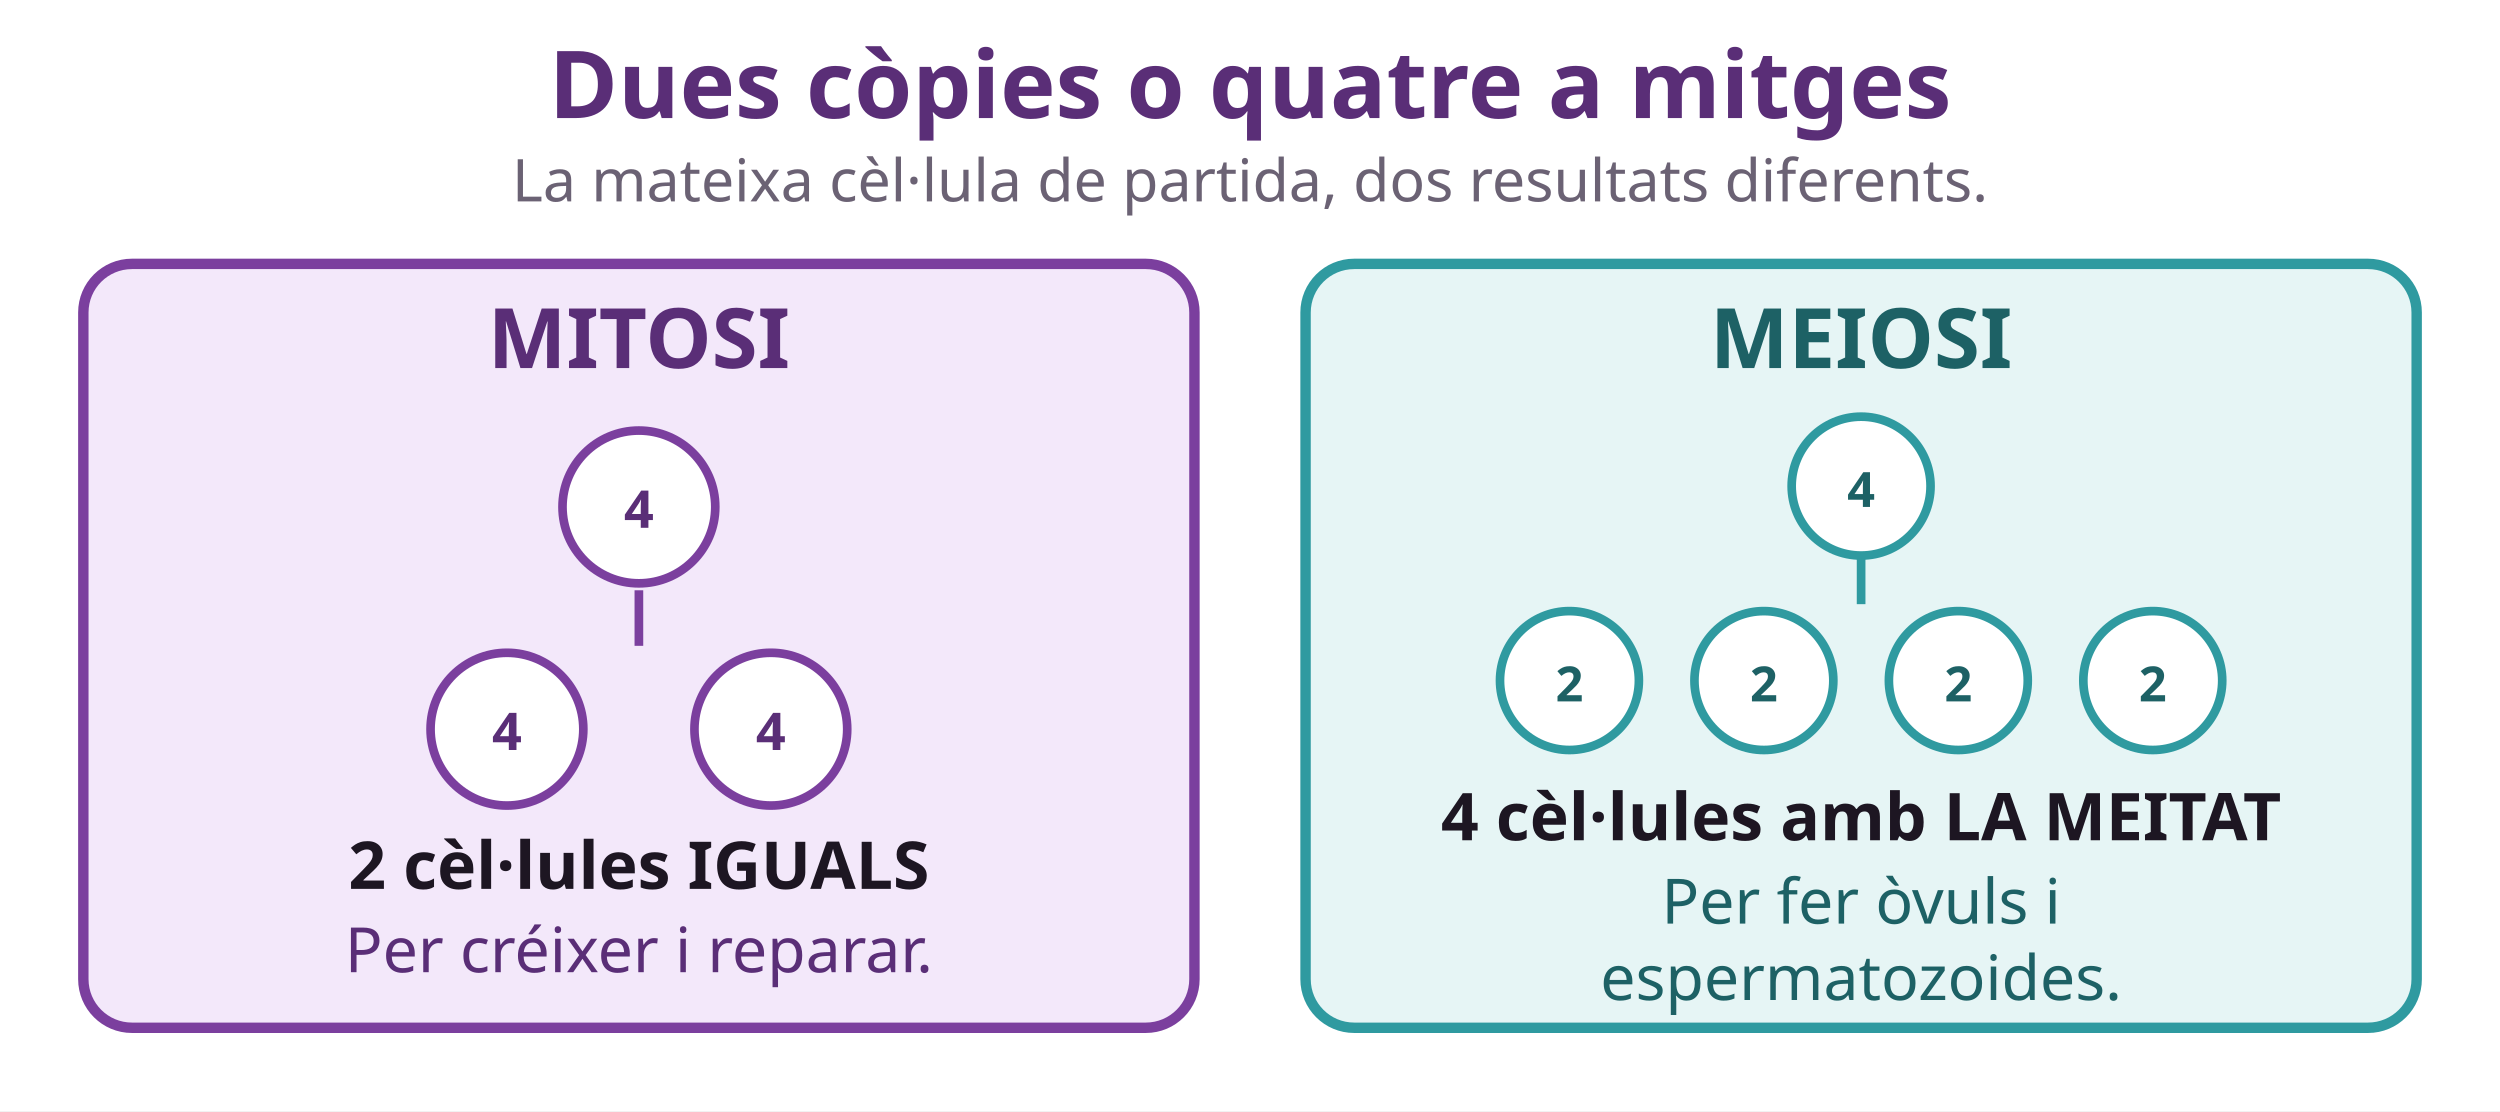
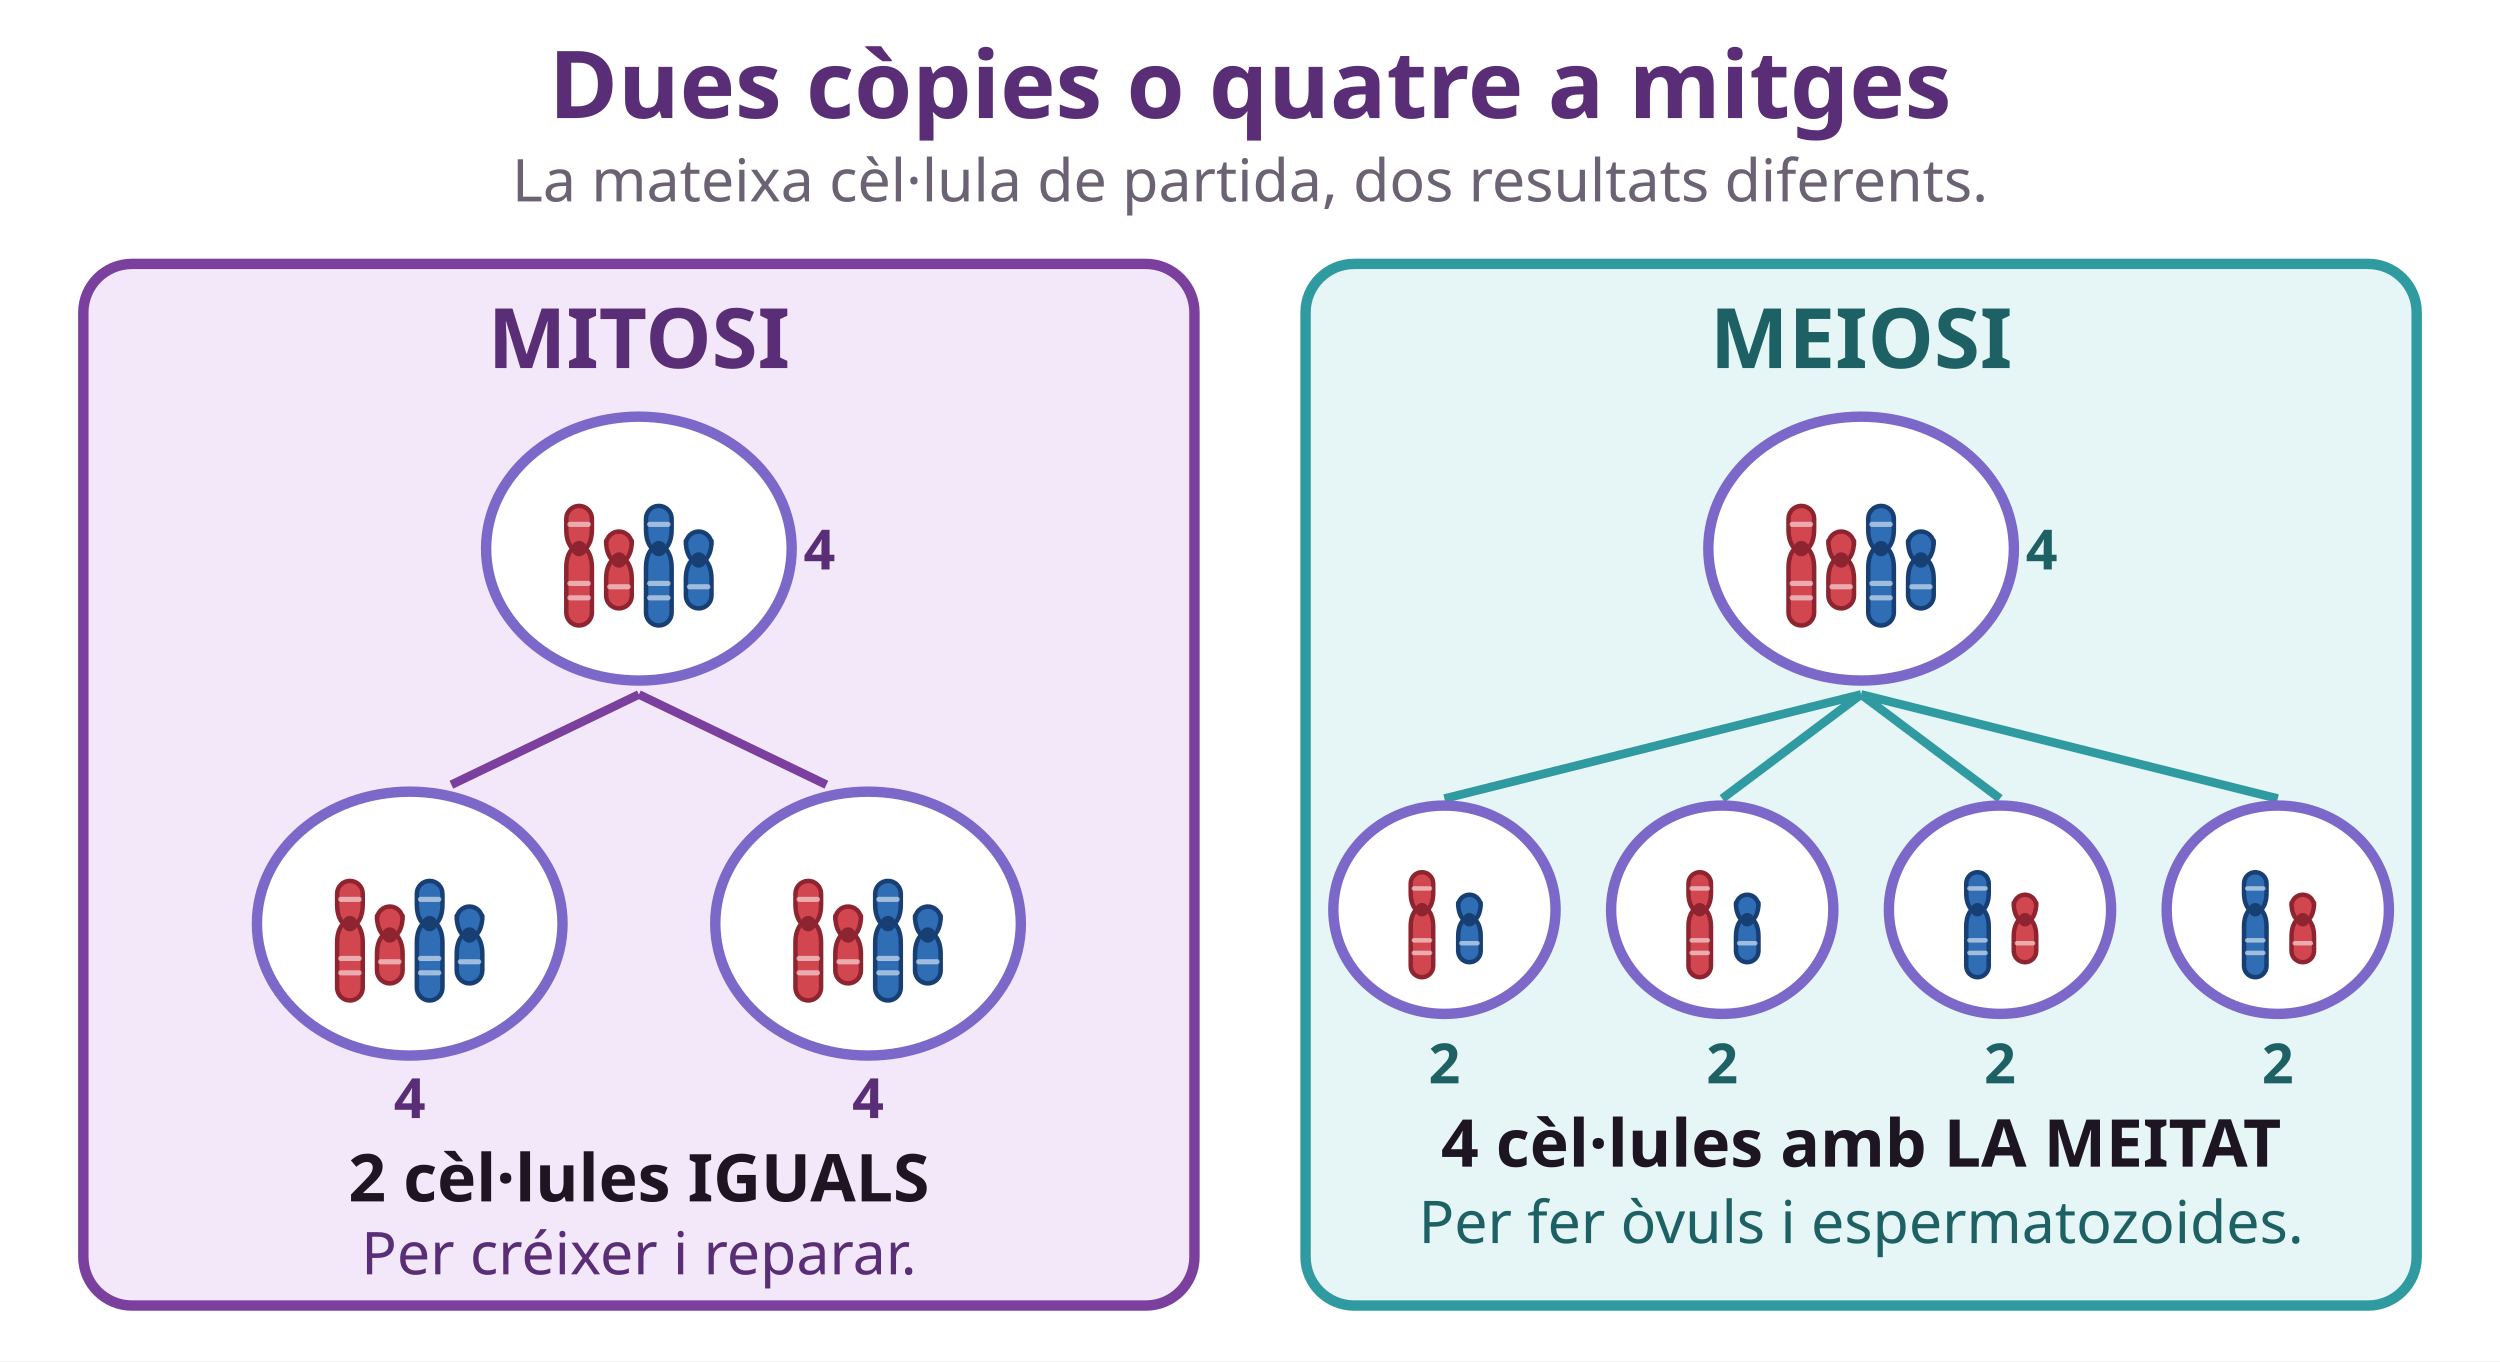
- <svg xmlns="http://www.w3.org/2000/svg" viewBox="0 0 720 320" font-family="'Fira Sans Condensed','Fira Sans',sans-serif">
-   <rect width="720" height="320" fill="#ffffff" />
-   <text x="360" y="34" text-anchor="middle" font-size="27" font-weight="700" fill="#5A2E77">Dues còpies o quatre a mitges</text>
-   <text x="360" y="58" text-anchor="middle" font-size="17" fill="#6b6274">La mateixa cèl·lula de partida, dos resultats diferents.</text>
-   <g>
-     <rect x="24" y="76" width="320" height="220" rx="14" fill="#f3e8fa" stroke="#7B3F9E" stroke-width="3" />
-     <text x="184" y="106" text-anchor="middle" font-size="24" font-weight="700" fill="#5A2E77">MITOSI</text>
-     <circle cx="184" cy="146" r="22" fill="#ffffff" stroke="#7B3F9E" stroke-width="2.5" />
-     <text x="184" y="152" text-anchor="middle" font-size="15" font-weight="700" fill="#5A2E77">4</text>
-     <line x1="184" y1="170" x2="184" y2="186" stroke="#7B3F9E" stroke-width="2.5" />
-     <circle cx="146" cy="210" r="22" fill="#ffffff" stroke="#7B3F9E" stroke-width="2.5" />
-     <text x="146" y="216" text-anchor="middle" font-size="15" font-weight="700" fill="#5A2E77">4</text>
-     <circle cx="222" cy="210" r="22" fill="#ffffff" stroke="#7B3F9E" stroke-width="2.5" />
-     <text x="222" y="216" text-anchor="middle" font-size="15" font-weight="700" fill="#5A2E77">4</text>
-     <text x="184" y="256" text-anchor="middle" font-size="19" font-weight="700" fill="#1d1622">2 cèl·lules IGUALS</text>
-     <text x="184" y="280" text-anchor="middle" font-size="18" fill="#5A2E77">Per créixer i reparar.</text>
-   </g>
-   <g>
-     <rect x="376" y="76" width="320" height="220" rx="14" fill="#e6f5f5" stroke="#2f9aa0" stroke-width="3" />
-     <text x="536" y="106" text-anchor="middle" font-size="24" font-weight="700" fill="#1d6165">MEIOSI</text>
-     <circle cx="536" cy="140" r="20" fill="#ffffff" stroke="#2f9aa0" stroke-width="2.5" />
-     <text x="536" y="146" text-anchor="middle" font-size="14" font-weight="700" fill="#1d6165">4</text>
-     <line x1="536" y1="161" x2="536" y2="174" stroke="#2f9aa0" stroke-width="2.5" />
-     <circle cx="452" cy="196" r="20" fill="#ffffff" stroke="#2f9aa0" stroke-width="2.5" />
-     <text x="452" y="202" text-anchor="middle" font-size="14" font-weight="700" fill="#1d6165">2</text>
-     <circle cx="508" cy="196" r="20" fill="#ffffff" stroke="#2f9aa0" stroke-width="2.5" />
-     <text x="508" y="202" text-anchor="middle" font-size="14" font-weight="700" fill="#1d6165">2</text>
-     <circle cx="564" cy="196" r="20" fill="#ffffff" stroke="#2f9aa0" stroke-width="2.5" />
-     <text x="564" y="202" text-anchor="middle" font-size="14" font-weight="700" fill="#1d6165">2</text>
-     <circle cx="620" cy="196" r="20" fill="#ffffff" stroke="#2f9aa0" stroke-width="2.5" />
-     <text x="620" y="202" text-anchor="middle" font-size="14" font-weight="700" fill="#1d6165">2</text>
-     <text x="536" y="242" text-anchor="middle" font-size="19" font-weight="700" fill="#1d1622">4 cèl·lules amb LA MEITAT</text>
-     <text x="536" y="266" text-anchor="middle" font-size="18" fill="#1d6165">Per fer òvuls i</text>
-     <text x="536" y="288" text-anchor="middle" font-size="18" fill="#1d6165">espermatozoides.</text>
-   </g>
+ <svg xmlns="http://www.w3.org/2000/svg" viewBox="0 0 720 392" width="720" height="392" role="img" aria-labelledby="t d">
+   <rect width="720" height="392" fill="#fff" />
+   <text x="360" y="34" text-anchor="middle" font-family="'Fira Sans Condensed','Fira Sans',sans-serif" font-size="27" font-weight="700" fill="#5A2E77">Dues còpies o quatre a mitges</text>
+   <text x="360" y="58" text-anchor="middle" font-family="'Fira Sans Condensed','Fira Sans',sans-serif" font-size="17" font-weight="400" fill="#6b6274">La mateixa cèl·lula de partida, dos resultats diferents.</text>
+   <rect x="24" y="76" width="320" height="300" rx="14" fill="#f3e8fa" stroke="#7B3F9E" stroke-width="3" />
+   <text x="184" y="106" text-anchor="middle" font-family="'Fira Sans Condensed','Fira Sans',sans-serif" font-size="24" font-weight="700" fill="#5A2E77">MITOSI</text>
+   <ellipse cx="184" cy="158" rx="44" ry="38" fill="#fff" stroke="#7B68C8" stroke-width="3" />
+   <g transform="translate(166.78,158) rotate(0)">
+     <g transform="rotate(0)">
+       <path d="M-1.919,0 Q-3.69,-1.845 -3.69,-5.535 L-3.69,-8.61 A3.69,3.69 0 0 1 3.69,-8.61 L3.69,-5.535 Q3.69,-1.845 1.919,0 Z" fill="#D2474F" stroke="#8E2430" stroke-width="1.3" stroke-linejoin="round" />
+       <line x1="-2.657" y1="-6.986" x2="2.657" y2="-6.986" stroke="#fff" stroke-opacity=".55" stroke-width="1.476" stroke-linecap="round" />
+     </g>
+     <g transform="rotate(180)">
+       <path d="M-1.919,0 Q-3.69,-1.845 -3.69,-5.535 L-3.69,-18.45 A3.69,3.69 0 0 1 3.69,-18.45 L3.69,-5.535 Q3.69,-1.845 1.919,0 Z" fill="#D2474F" stroke="#8E2430" stroke-width="1.3" stroke-linejoin="round" />
+       <line x1="-2.657" y1="-10.037" x2="2.657" y2="-10.037" stroke="#fff" stroke-opacity=".55" stroke-width="1.476" stroke-linecap="round" />
+       <line x1="-2.657" y1="-14.17" x2="2.657" y2="-14.17" stroke="#fff" stroke-opacity=".55" stroke-width="1.476" stroke-linecap="round" />
+     </g>
+     <circle r="2.214" fill="#8E2430" />
+   </g>
+   <g transform="translate(178.26,161.28) rotate(0)">
+     <g transform="rotate(0)">
+       <path d="M-1.919,0 Q-3.69,-1.845 -3.69,-5.535 L-3.69,-4.51 A3.69,3.69 0 0 1 3.69,-4.51 L3.69,-5.535 Q3.69,-1.845 1.919,0 Z" fill="#D2474F" stroke="#8E2430" stroke-width="1.3" stroke-linejoin="round" />
+     </g>
+     <g transform="rotate(180)">
+       <path d="M-1.919,0 Q-3.69,-1.845 -3.69,-5.535 L-3.69,-10.25 A3.69,3.69 0 0 1 3.69,-10.25 L3.69,-5.535 Q3.69,-1.845 1.919,0 Z" fill="#D2474F" stroke="#8E2430" stroke-width="1.3" stroke-linejoin="round" />
+       <line x1="-2.657" y1="-7.708" x2="2.657" y2="-7.708" stroke="#fff" stroke-opacity=".55" stroke-width="1.476" stroke-linecap="round" />
+     </g>
+     <circle r="2.214" fill="#8E2430" />
+   </g>
+   <g transform="translate(189.74,158) rotate(0)">
+     <g transform="rotate(0)">
+       <path d="M-1.919,0 Q-3.69,-1.845 -3.69,-5.535 L-3.69,-8.61 A3.69,3.69 0 0 1 3.69,-8.61 L3.69,-5.535 Q3.69,-1.845 1.919,0 Z" fill="#2F6DB5" stroke="#173F73" stroke-width="1.3" stroke-linejoin="round" />
+       <line x1="-2.657" y1="-6.986" x2="2.657" y2="-6.986" stroke="#fff" stroke-opacity=".55" stroke-width="1.476" stroke-linecap="round" />
+     </g>
+     <g transform="rotate(180)">
+       <path d="M-1.919,0 Q-3.69,-1.845 -3.69,-5.535 L-3.69,-18.45 A3.69,3.69 0 0 1 3.69,-18.45 L3.69,-5.535 Q3.69,-1.845 1.919,0 Z" fill="#2F6DB5" stroke="#173F73" stroke-width="1.3" stroke-linejoin="round" />
+       <line x1="-2.657" y1="-10.037" x2="2.657" y2="-10.037" stroke="#fff" stroke-opacity=".55" stroke-width="1.476" stroke-linecap="round" />
+       <line x1="-2.657" y1="-14.17" x2="2.657" y2="-14.17" stroke="#fff" stroke-opacity=".55" stroke-width="1.476" stroke-linecap="round" />
+     </g>
+     <circle r="2.214" fill="#173F73" />
+   </g>
+   <g transform="translate(201.22,161.28) rotate(0)">
+     <g transform="rotate(0)">
+       <path d="M-1.919,0 Q-3.69,-1.845 -3.69,-5.535 L-3.69,-4.51 A3.69,3.69 0 0 1 3.69,-4.51 L3.69,-5.535 Q3.69,-1.845 1.919,0 Z" fill="#2F6DB5" stroke="#173F73" stroke-width="1.3" stroke-linejoin="round" />
+     </g>
+     <g transform="rotate(180)">
+       <path d="M-1.919,0 Q-3.69,-1.845 -3.69,-5.535 L-3.69,-10.25 A3.69,3.69 0 0 1 3.69,-10.25 L3.69,-5.535 Q3.69,-1.845 1.919,0 Z" fill="#2F6DB5" stroke="#173F73" stroke-width="1.3" stroke-linejoin="round" />
+       <line x1="-2.657" y1="-7.708" x2="2.657" y2="-7.708" stroke="#fff" stroke-opacity=".55" stroke-width="1.476" stroke-linecap="round" />
+     </g>
+     <circle r="2.214" fill="#173F73" />
+   </g>
+   <text x="236" y="164" text-anchor="middle" font-family="'Fira Sans Condensed','Fira Sans',sans-serif" font-size="16" font-weight="700" fill="#5A2E77">4</text>
+   <path d="M184,200 L130,226 M184,200 L238,226" stroke="#7B3F9E" stroke-width="2.5" fill="none" />
+   <ellipse cx="118" cy="266" rx="44" ry="38" fill="#fff" stroke="#7B68C8" stroke-width="3" />
+   <g transform="translate(100.78,266) rotate(0)">
+     <g transform="rotate(0)">
+       <path d="M-1.919,0 Q-3.69,-1.845 -3.69,-5.535 L-3.69,-8.61 A3.69,3.69 0 0 1 3.69,-8.61 L3.69,-5.535 Q3.69,-1.845 1.919,0 Z" fill="#D2474F" stroke="#8E2430" stroke-width="1.3" stroke-linejoin="round" />
+       <line x1="-2.657" y1="-6.986" x2="2.657" y2="-6.986" stroke="#fff" stroke-opacity=".55" stroke-width="1.476" stroke-linecap="round" />
+     </g>
+     <g transform="rotate(180)">
+       <path d="M-1.919,0 Q-3.69,-1.845 -3.69,-5.535 L-3.69,-18.45 A3.69,3.69 0 0 1 3.69,-18.45 L3.69,-5.535 Q3.69,-1.845 1.919,0 Z" fill="#D2474F" stroke="#8E2430" stroke-width="1.3" stroke-linejoin="round" />
+       <line x1="-2.657" y1="-10.037" x2="2.657" y2="-10.037" stroke="#fff" stroke-opacity=".55" stroke-width="1.476" stroke-linecap="round" />
+       <line x1="-2.657" y1="-14.17" x2="2.657" y2="-14.17" stroke="#fff" stroke-opacity=".55" stroke-width="1.476" stroke-linecap="round" />
+     </g>
+     <circle r="2.214" fill="#8E2430" />
+   </g>
+   <g transform="translate(112.26,269.28) rotate(0)">
+     <g transform="rotate(0)">
+       <path d="M-1.919,0 Q-3.69,-1.845 -3.69,-5.535 L-3.69,-4.51 A3.69,3.69 0 0 1 3.69,-4.51 L3.69,-5.535 Q3.69,-1.845 1.919,0 Z" fill="#D2474F" stroke="#8E2430" stroke-width="1.3" stroke-linejoin="round" />
+     </g>
+     <g transform="rotate(180)">
+       <path d="M-1.919,0 Q-3.69,-1.845 -3.69,-5.535 L-3.69,-10.25 A3.69,3.69 0 0 1 3.69,-10.25 L3.69,-5.535 Q3.69,-1.845 1.919,0 Z" fill="#D2474F" stroke="#8E2430" stroke-width="1.3" stroke-linejoin="round" />
+       <line x1="-2.657" y1="-7.708" x2="2.657" y2="-7.708" stroke="#fff" stroke-opacity=".55" stroke-width="1.476" stroke-linecap="round" />
+     </g>
+     <circle r="2.214" fill="#8E2430" />
+   </g>
+   <g transform="translate(123.74,266) rotate(0)">
+     <g transform="rotate(0)">
+       <path d="M-1.919,0 Q-3.69,-1.845 -3.69,-5.535 L-3.69,-8.61 A3.69,3.69 0 0 1 3.69,-8.61 L3.69,-5.535 Q3.69,-1.845 1.919,0 Z" fill="#2F6DB5" stroke="#173F73" stroke-width="1.3" stroke-linejoin="round" />
+       <line x1="-2.657" y1="-6.986" x2="2.657" y2="-6.986" stroke="#fff" stroke-opacity=".55" stroke-width="1.476" stroke-linecap="round" />
+     </g>
+     <g transform="rotate(180)">
+       <path d="M-1.919,0 Q-3.69,-1.845 -3.69,-5.535 L-3.69,-18.45 A3.69,3.69 0 0 1 3.69,-18.45 L3.69,-5.535 Q3.69,-1.845 1.919,0 Z" fill="#2F6DB5" stroke="#173F73" stroke-width="1.3" stroke-linejoin="round" />
+       <line x1="-2.657" y1="-10.037" x2="2.657" y2="-10.037" stroke="#fff" stroke-opacity=".55" stroke-width="1.476" stroke-linecap="round" />
+       <line x1="-2.657" y1="-14.17" x2="2.657" y2="-14.17" stroke="#fff" stroke-opacity=".55" stroke-width="1.476" stroke-linecap="round" />
+     </g>
+     <circle r="2.214" fill="#173F73" />
+   </g>
+   <g transform="translate(135.22,269.28) rotate(0)">
+     <g transform="rotate(0)">
+       <path d="M-1.919,0 Q-3.69,-1.845 -3.69,-5.535 L-3.69,-4.51 A3.69,3.69 0 0 1 3.69,-4.51 L3.69,-5.535 Q3.69,-1.845 1.919,0 Z" fill="#2F6DB5" stroke="#173F73" stroke-width="1.3" stroke-linejoin="round" />
+     </g>
+     <g transform="rotate(180)">
+       <path d="M-1.919,0 Q-3.69,-1.845 -3.69,-5.535 L-3.69,-10.25 A3.69,3.69 0 0 1 3.69,-10.25 L3.69,-5.535 Q3.69,-1.845 1.919,0 Z" fill="#2F6DB5" stroke="#173F73" stroke-width="1.3" stroke-linejoin="round" />
+       <line x1="-2.657" y1="-7.708" x2="2.657" y2="-7.708" stroke="#fff" stroke-opacity=".55" stroke-width="1.476" stroke-linecap="round" />
+     </g>
+     <circle r="2.214" fill="#173F73" />
+   </g>
+   <text x="118" y="322" text-anchor="middle" font-family="'Fira Sans Condensed','Fira Sans',sans-serif" font-size="16" font-weight="700" fill="#5A2E77">4</text>
+   <ellipse cx="250" cy="266" rx="44" ry="38" fill="#fff" stroke="#7B68C8" stroke-width="3" />
+   <g transform="translate(232.78,266) rotate(0)">
+     <g transform="rotate(0)">
+       <path d="M-1.919,0 Q-3.69,-1.845 -3.69,-5.535 L-3.69,-8.61 A3.69,3.69 0 0 1 3.69,-8.61 L3.69,-5.535 Q3.69,-1.845 1.919,0 Z" fill="#D2474F" stroke="#8E2430" stroke-width="1.3" stroke-linejoin="round" />
+       <line x1="-2.657" y1="-6.986" x2="2.657" y2="-6.986" stroke="#fff" stroke-opacity=".55" stroke-width="1.476" stroke-linecap="round" />
+     </g>
+     <g transform="rotate(180)">
+       <path d="M-1.919,0 Q-3.69,-1.845 -3.69,-5.535 L-3.69,-18.45 A3.69,3.69 0 0 1 3.69,-18.45 L3.69,-5.535 Q3.69,-1.845 1.919,0 Z" fill="#D2474F" stroke="#8E2430" stroke-width="1.3" stroke-linejoin="round" />
+       <line x1="-2.657" y1="-10.037" x2="2.657" y2="-10.037" stroke="#fff" stroke-opacity=".55" stroke-width="1.476" stroke-linecap="round" />
+       <line x1="-2.657" y1="-14.17" x2="2.657" y2="-14.17" stroke="#fff" stroke-opacity=".55" stroke-width="1.476" stroke-linecap="round" />
+     </g>
+     <circle r="2.214" fill="#8E2430" />
+   </g>
+   <g transform="translate(244.26,269.28) rotate(0)">
+     <g transform="rotate(0)">
+       <path d="M-1.919,0 Q-3.69,-1.845 -3.69,-5.535 L-3.69,-4.51 A3.69,3.69 0 0 1 3.69,-4.51 L3.69,-5.535 Q3.69,-1.845 1.919,0 Z" fill="#D2474F" stroke="#8E2430" stroke-width="1.3" stroke-linejoin="round" />
+     </g>
+     <g transform="rotate(180)">
+       <path d="M-1.919,0 Q-3.69,-1.845 -3.69,-5.535 L-3.69,-10.25 A3.69,3.69 0 0 1 3.69,-10.25 L3.69,-5.535 Q3.69,-1.845 1.919,0 Z" fill="#D2474F" stroke="#8E2430" stroke-width="1.3" stroke-linejoin="round" />
+       <line x1="-2.657" y1="-7.708" x2="2.657" y2="-7.708" stroke="#fff" stroke-opacity=".55" stroke-width="1.476" stroke-linecap="round" />
+     </g>
+     <circle r="2.214" fill="#8E2430" />
+   </g>
+   <g transform="translate(255.74,266) rotate(0)">
+     <g transform="rotate(0)">
+       <path d="M-1.919,0 Q-3.69,-1.845 -3.69,-5.535 L-3.69,-8.61 A3.69,3.69 0 0 1 3.69,-8.61 L3.69,-5.535 Q3.69,-1.845 1.919,0 Z" fill="#2F6DB5" stroke="#173F73" stroke-width="1.3" stroke-linejoin="round" />
+       <line x1="-2.657" y1="-6.986" x2="2.657" y2="-6.986" stroke="#fff" stroke-opacity=".55" stroke-width="1.476" stroke-linecap="round" />
+     </g>
+     <g transform="rotate(180)">
+       <path d="M-1.919,0 Q-3.69,-1.845 -3.69,-5.535 L-3.69,-18.45 A3.69,3.69 0 0 1 3.69,-18.45 L3.69,-5.535 Q3.69,-1.845 1.919,0 Z" fill="#2F6DB5" stroke="#173F73" stroke-width="1.3" stroke-linejoin="round" />
+       <line x1="-2.657" y1="-10.037" x2="2.657" y2="-10.037" stroke="#fff" stroke-opacity=".55" stroke-width="1.476" stroke-linecap="round" />
+       <line x1="-2.657" y1="-14.17" x2="2.657" y2="-14.17" stroke="#fff" stroke-opacity=".55" stroke-width="1.476" stroke-linecap="round" />
+     </g>
+     <circle r="2.214" fill="#173F73" />
+   </g>
+   <g transform="translate(267.22,269.28) rotate(0)">
+     <g transform="rotate(0)">
+       <path d="M-1.919,0 Q-3.69,-1.845 -3.69,-5.535 L-3.69,-4.51 A3.69,3.69 0 0 1 3.69,-4.51 L3.69,-5.535 Q3.69,-1.845 1.919,0 Z" fill="#2F6DB5" stroke="#173F73" stroke-width="1.3" stroke-linejoin="round" />
+     </g>
+     <g transform="rotate(180)">
+       <path d="M-1.919,0 Q-3.69,-1.845 -3.69,-5.535 L-3.69,-10.25 A3.69,3.69 0 0 1 3.69,-10.25 L3.69,-5.535 Q3.69,-1.845 1.919,0 Z" fill="#2F6DB5" stroke="#173F73" stroke-width="1.3" stroke-linejoin="round" />
+       <line x1="-2.657" y1="-7.708" x2="2.657" y2="-7.708" stroke="#fff" stroke-opacity=".55" stroke-width="1.476" stroke-linecap="round" />
+     </g>
+     <circle r="2.214" fill="#173F73" />
+   </g>
+   <text x="250" y="322" text-anchor="middle" font-family="'Fira Sans Condensed','Fira Sans',sans-serif" font-size="16" font-weight="700" fill="#5A2E77">4</text>
+   <text x="184" y="346" text-anchor="middle" font-family="'Fira Sans Condensed','Fira Sans',sans-serif" font-size="19" font-weight="700" fill="#1d1622">2 cèl·lules IGUALS</text>
+   <text x="184" y="367" text-anchor="middle" font-family="'Fira Sans Condensed','Fira Sans',sans-serif" font-size="17" font-weight="400" fill="#5A2E77">Per créixer i reparar.</text>
+   <rect x="376" y="76" width="320" height="300" rx="14" fill="#e6f5f5" stroke="#2f9aa0" stroke-width="3" />
+   <text x="536" y="106" text-anchor="middle" font-family="'Fira Sans Condensed','Fira Sans',sans-serif" font-size="24" font-weight="700" fill="#1d6165">MEIOSI</text>
+   <ellipse cx="536" cy="158" rx="44" ry="38" fill="#fff" stroke="#7B68C8" stroke-width="3" />
+   <g transform="translate(518.78,158) rotate(0)">
+     <g transform="rotate(0)">
+       <path d="M-1.919,0 Q-3.69,-1.845 -3.69,-5.535 L-3.69,-8.61 A3.69,3.69 0 0 1 3.69,-8.61 L3.69,-5.535 Q3.69,-1.845 1.919,0 Z" fill="#D2474F" stroke="#8E2430" stroke-width="1.3" stroke-linejoin="round" />
+       <line x1="-2.657" y1="-6.986" x2="2.657" y2="-6.986" stroke="#fff" stroke-opacity=".55" stroke-width="1.476" stroke-linecap="round" />
+     </g>
+     <g transform="rotate(180)">
+       <path d="M-1.919,0 Q-3.69,-1.845 -3.69,-5.535 L-3.69,-18.45 A3.69,3.69 0 0 1 3.69,-18.45 L3.69,-5.535 Q3.69,-1.845 1.919,0 Z" fill="#D2474F" stroke="#8E2430" stroke-width="1.3" stroke-linejoin="round" />
+       <line x1="-2.657" y1="-10.037" x2="2.657" y2="-10.037" stroke="#fff" stroke-opacity=".55" stroke-width="1.476" stroke-linecap="round" />
+       <line x1="-2.657" y1="-14.17" x2="2.657" y2="-14.17" stroke="#fff" stroke-opacity=".55" stroke-width="1.476" stroke-linecap="round" />
+     </g>
+     <circle r="2.214" fill="#8E2430" />
+   </g>
+   <g transform="translate(530.26,161.28) rotate(0)">
+     <g transform="rotate(0)">
+       <path d="M-1.919,0 Q-3.69,-1.845 -3.69,-5.535 L-3.69,-4.51 A3.69,3.69 0 0 1 3.69,-4.51 L3.69,-5.535 Q3.69,-1.845 1.919,0 Z" fill="#D2474F" stroke="#8E2430" stroke-width="1.3" stroke-linejoin="round" />
+     </g>
+     <g transform="rotate(180)">
+       <path d="M-1.919,0 Q-3.69,-1.845 -3.69,-5.535 L-3.69,-10.25 A3.69,3.69 0 0 1 3.69,-10.25 L3.69,-5.535 Q3.69,-1.845 1.919,0 Z" fill="#D2474F" stroke="#8E2430" stroke-width="1.3" stroke-linejoin="round" />
+       <line x1="-2.657" y1="-7.708" x2="2.657" y2="-7.708" stroke="#fff" stroke-opacity=".55" stroke-width="1.476" stroke-linecap="round" />
+     </g>
+     <circle r="2.214" fill="#8E2430" />
+   </g>
+   <g transform="translate(541.74,158) rotate(0)">
+     <g transform="rotate(0)">
+       <path d="M-1.919,0 Q-3.69,-1.845 -3.69,-5.535 L-3.69,-8.61 A3.69,3.69 0 0 1 3.69,-8.61 L3.69,-5.535 Q3.69,-1.845 1.919,0 Z" fill="#2F6DB5" stroke="#173F73" stroke-width="1.3" stroke-linejoin="round" />
+       <line x1="-2.657" y1="-6.986" x2="2.657" y2="-6.986" stroke="#fff" stroke-opacity=".55" stroke-width="1.476" stroke-linecap="round" />
+     </g>
+     <g transform="rotate(180)">
+       <path d="M-1.919,0 Q-3.69,-1.845 -3.69,-5.535 L-3.69,-18.45 A3.69,3.69 0 0 1 3.69,-18.45 L3.69,-5.535 Q3.69,-1.845 1.919,0 Z" fill="#2F6DB5" stroke="#173F73" stroke-width="1.3" stroke-linejoin="round" />
+       <line x1="-2.657" y1="-10.037" x2="2.657" y2="-10.037" stroke="#fff" stroke-opacity=".55" stroke-width="1.476" stroke-linecap="round" />
+       <line x1="-2.657" y1="-14.17" x2="2.657" y2="-14.17" stroke="#fff" stroke-opacity=".55" stroke-width="1.476" stroke-linecap="round" />
+     </g>
+     <circle r="2.214" fill="#173F73" />
+   </g>
+   <g transform="translate(553.22,161.28) rotate(0)">
+     <g transform="rotate(0)">
+       <path d="M-1.919,0 Q-3.69,-1.845 -3.69,-5.535 L-3.69,-4.51 A3.69,3.69 0 0 1 3.69,-4.51 L3.69,-5.535 Q3.69,-1.845 1.919,0 Z" fill="#2F6DB5" stroke="#173F73" stroke-width="1.3" stroke-linejoin="round" />
+     </g>
+     <g transform="rotate(180)">
+       <path d="M-1.919,0 Q-3.69,-1.845 -3.69,-5.535 L-3.69,-10.25 A3.69,3.69 0 0 1 3.69,-10.25 L3.69,-5.535 Q3.69,-1.845 1.919,0 Z" fill="#2F6DB5" stroke="#173F73" stroke-width="1.3" stroke-linejoin="round" />
+       <line x1="-2.657" y1="-7.708" x2="2.657" y2="-7.708" stroke="#fff" stroke-opacity=".55" stroke-width="1.476" stroke-linecap="round" />
+     </g>
+     <circle r="2.214" fill="#173F73" />
+   </g>
+   <text x="588" y="164" text-anchor="middle" font-family="'Fira Sans Condensed','Fira Sans',sans-serif" font-size="16" font-weight="700" fill="#1d6165">4</text>
+   <path d="M536,200 L416,230 M536,200 L496,230 M536,200 L576,230 M536,200 L656,230" stroke="#2f9aa0" stroke-width="2.5" fill="none" />
+   <ellipse cx="416" cy="262" rx="32" ry="30" fill="#fff" stroke="#7B68C8" stroke-width="3" />
+   <g transform="translate(409.52,262) rotate(0)">
+     <g transform="rotate(0)">
+       <path d="M-1.685,0 Q-3.24,-1.62 -3.24,-4.86 L-3.24,-7.56 A3.24,3.24 0 0 1 3.24,-7.56 L3.24,-4.86 Q3.24,-1.62 1.685,0 Z" fill="#D2474F" stroke="#8E2430" stroke-width="1.3" stroke-linejoin="round" />
+       <line x1="-2.333" y1="-6.134" x2="2.333" y2="-6.134" stroke="#fff" stroke-opacity=".55" stroke-width="1.296" stroke-linecap="round" />
+     </g>
+     <g transform="rotate(180)">
+       <path d="M-1.685,0 Q-3.24,-1.62 -3.24,-4.86 L-3.24,-16.2 A3.24,3.24 0 0 1 3.24,-16.2 L3.24,-4.86 Q3.24,-1.62 1.685,0 Z" fill="#D2474F" stroke="#8E2430" stroke-width="1.3" stroke-linejoin="round" />
+       <line x1="-2.333" y1="-8.813" x2="2.333" y2="-8.813" stroke="#fff" stroke-opacity=".55" stroke-width="1.296" stroke-linecap="round" />
+       <line x1="-2.333" y1="-12.442" x2="2.333" y2="-12.442" stroke="#fff" stroke-opacity=".55" stroke-width="1.296" stroke-linecap="round" />
+     </g>
+     <circle r="1.944" fill="#8E2430" />
+   </g>
+   <g transform="translate(423.2,264.88) rotate(0)">
+     <g transform="rotate(0)">
+       <path d="M-1.685,0 Q-3.24,-1.62 -3.24,-4.86 L-3.24,-3.96 A3.24,3.24 0 0 1 3.24,-3.96 L3.24,-4.86 Q3.24,-1.62 1.685,0 Z" fill="#2F6DB5" stroke="#173F73" stroke-width="1.3" stroke-linejoin="round" />
+     </g>
+     <g transform="rotate(180)">
+       <path d="M-1.685,0 Q-3.24,-1.62 -3.24,-4.86 L-3.24,-9 A3.24,3.24 0 0 1 3.24,-9 L3.24,-4.86 Q3.24,-1.62 1.685,0 Z" fill="#2F6DB5" stroke="#173F73" stroke-width="1.3" stroke-linejoin="round" />
+       <line x1="-2.333" y1="-6.768" x2="2.333" y2="-6.768" stroke="#fff" stroke-opacity=".55" stroke-width="1.296" stroke-linecap="round" />
+     </g>
+     <circle r="1.944" fill="#173F73" />
+   </g>
+   <text x="416" y="312" text-anchor="middle" font-family="'Fira Sans Condensed','Fira Sans',sans-serif" font-size="16" font-weight="700" fill="#1d6165">2</text>
+   <ellipse cx="496" cy="262" rx="32" ry="30" fill="#fff" stroke="#7B68C8" stroke-width="3" />
+   <g transform="translate(489.52,262) rotate(0)">
+     <g transform="rotate(0)">
+       <path d="M-1.685,0 Q-3.24,-1.62 -3.24,-4.86 L-3.24,-7.56 A3.24,3.24 0 0 1 3.24,-7.56 L3.24,-4.86 Q3.24,-1.62 1.685,0 Z" fill="#D2474F" stroke="#8E2430" stroke-width="1.3" stroke-linejoin="round" />
+       <line x1="-2.333" y1="-6.134" x2="2.333" y2="-6.134" stroke="#fff" stroke-opacity=".55" stroke-width="1.296" stroke-linecap="round" />
+     </g>
+     <g transform="rotate(180)">
+       <path d="M-1.685,0 Q-3.24,-1.62 -3.24,-4.86 L-3.24,-16.2 A3.24,3.24 0 0 1 3.24,-16.2 L3.24,-4.86 Q3.24,-1.62 1.685,0 Z" fill="#D2474F" stroke="#8E2430" stroke-width="1.3" stroke-linejoin="round" />
+       <line x1="-2.333" y1="-8.813" x2="2.333" y2="-8.813" stroke="#fff" stroke-opacity=".55" stroke-width="1.296" stroke-linecap="round" />
+       <line x1="-2.333" y1="-12.442" x2="2.333" y2="-12.442" stroke="#fff" stroke-opacity=".55" stroke-width="1.296" stroke-linecap="round" />
+     </g>
+     <circle r="1.944" fill="#8E2430" />
+   </g>
+   <g transform="translate(503.2,264.88) rotate(0)">
+     <g transform="rotate(0)">
+       <path d="M-1.685,0 Q-3.24,-1.62 -3.24,-4.86 L-3.24,-3.96 A3.24,3.24 0 0 1 3.24,-3.96 L3.24,-4.86 Q3.24,-1.62 1.685,0 Z" fill="#2F6DB5" stroke="#173F73" stroke-width="1.3" stroke-linejoin="round" />
+     </g>
+     <g transform="rotate(180)">
+       <path d="M-1.685,0 Q-3.24,-1.62 -3.24,-4.86 L-3.24,-9 A3.24,3.24 0 0 1 3.24,-9 L3.24,-4.86 Q3.24,-1.62 1.685,0 Z" fill="#2F6DB5" stroke="#173F73" stroke-width="1.3" stroke-linejoin="round" />
+       <line x1="-2.333" y1="-6.768" x2="2.333" y2="-6.768" stroke="#fff" stroke-opacity=".55" stroke-width="1.296" stroke-linecap="round" />
+     </g>
+     <circle r="1.944" fill="#173F73" />
+   </g>
+   <text x="496" y="312" text-anchor="middle" font-family="'Fira Sans Condensed','Fira Sans',sans-serif" font-size="16" font-weight="700" fill="#1d6165">2</text>
+   <ellipse cx="576" cy="262" rx="32" ry="30" fill="#fff" stroke="#7B68C8" stroke-width="3" />
+   <g transform="translate(569.52,262) rotate(0)">
+     <g transform="rotate(0)">
+       <path d="M-1.685,0 Q-3.24,-1.62 -3.24,-4.86 L-3.24,-7.56 A3.24,3.24 0 0 1 3.24,-7.56 L3.24,-4.86 Q3.24,-1.62 1.685,0 Z" fill="#2F6DB5" stroke="#173F73" stroke-width="1.3" stroke-linejoin="round" />
+       <line x1="-2.333" y1="-6.134" x2="2.333" y2="-6.134" stroke="#fff" stroke-opacity=".55" stroke-width="1.296" stroke-linecap="round" />
+     </g>
+     <g transform="rotate(180)">
+       <path d="M-1.685,0 Q-3.24,-1.62 -3.24,-4.86 L-3.24,-16.2 A3.24,3.24 0 0 1 3.24,-16.2 L3.24,-4.86 Q3.24,-1.62 1.685,0 Z" fill="#2F6DB5" stroke="#173F73" stroke-width="1.3" stroke-linejoin="round" />
+       <line x1="-2.333" y1="-8.813" x2="2.333" y2="-8.813" stroke="#fff" stroke-opacity=".55" stroke-width="1.296" stroke-linecap="round" />
+       <line x1="-2.333" y1="-12.442" x2="2.333" y2="-12.442" stroke="#fff" stroke-opacity=".55" stroke-width="1.296" stroke-linecap="round" />
+     </g>
+     <circle r="1.944" fill="#173F73" />
+   </g>
+   <g transform="translate(583.2,264.88) rotate(0)">
+     <g transform="rotate(0)">
+       <path d="M-1.685,0 Q-3.24,-1.62 -3.24,-4.86 L-3.24,-3.96 A3.24,3.24 0 0 1 3.24,-3.96 L3.24,-4.86 Q3.24,-1.62 1.685,0 Z" fill="#D2474F" stroke="#8E2430" stroke-width="1.3" stroke-linejoin="round" />
+     </g>
+     <g transform="rotate(180)">
+       <path d="M-1.685,0 Q-3.24,-1.62 -3.24,-4.86 L-3.24,-9 A3.24,3.24 0 0 1 3.24,-9 L3.24,-4.86 Q3.24,-1.62 1.685,0 Z" fill="#D2474F" stroke="#8E2430" stroke-width="1.3" stroke-linejoin="round" />
+       <line x1="-2.333" y1="-6.768" x2="2.333" y2="-6.768" stroke="#fff" stroke-opacity=".55" stroke-width="1.296" stroke-linecap="round" />
+     </g>
+     <circle r="1.944" fill="#8E2430" />
+   </g>
+   <text x="576" y="312" text-anchor="middle" font-family="'Fira Sans Condensed','Fira Sans',sans-serif" font-size="16" font-weight="700" fill="#1d6165">2</text>
+   <ellipse cx="656" cy="262" rx="32" ry="30" fill="#fff" stroke="#7B68C8" stroke-width="3" />
+   <g transform="translate(649.52,262) rotate(0)">
+     <g transform="rotate(0)">
+       <path d="M-1.685,0 Q-3.24,-1.62 -3.24,-4.86 L-3.24,-7.56 A3.24,3.24 0 0 1 3.24,-7.56 L3.24,-4.86 Q3.24,-1.62 1.685,0 Z" fill="#2F6DB5" stroke="#173F73" stroke-width="1.3" stroke-linejoin="round" />
+       <line x1="-2.333" y1="-6.134" x2="2.333" y2="-6.134" stroke="#fff" stroke-opacity=".55" stroke-width="1.296" stroke-linecap="round" />
+     </g>
+     <g transform="rotate(180)">
+       <path d="M-1.685,0 Q-3.24,-1.62 -3.24,-4.86 L-3.24,-16.2 A3.24,3.24 0 0 1 3.24,-16.2 L3.24,-4.86 Q3.24,-1.62 1.685,0 Z" fill="#2F6DB5" stroke="#173F73" stroke-width="1.3" stroke-linejoin="round" />
+       <line x1="-2.333" y1="-8.813" x2="2.333" y2="-8.813" stroke="#fff" stroke-opacity=".55" stroke-width="1.296" stroke-linecap="round" />
+       <line x1="-2.333" y1="-12.442" x2="2.333" y2="-12.442" stroke="#fff" stroke-opacity=".55" stroke-width="1.296" stroke-linecap="round" />
+     </g>
+     <circle r="1.944" fill="#173F73" />
+   </g>
+   <g transform="translate(663.2,264.88) rotate(0)">
+     <g transform="rotate(0)">
+       <path d="M-1.685,0 Q-3.24,-1.62 -3.24,-4.86 L-3.24,-3.96 A3.24,3.24 0 0 1 3.24,-3.96 L3.24,-4.86 Q3.24,-1.62 1.685,0 Z" fill="#D2474F" stroke="#8E2430" stroke-width="1.3" stroke-linejoin="round" />
+     </g>
+     <g transform="rotate(180)">
+       <path d="M-1.685,0 Q-3.24,-1.62 -3.24,-4.86 L-3.24,-9 A3.24,3.24 0 0 1 3.24,-9 L3.24,-4.86 Q3.24,-1.62 1.685,0 Z" fill="#D2474F" stroke="#8E2430" stroke-width="1.3" stroke-linejoin="round" />
+       <line x1="-2.333" y1="-6.768" x2="2.333" y2="-6.768" stroke="#fff" stroke-opacity=".55" stroke-width="1.296" stroke-linecap="round" />
+     </g>
+     <circle r="1.944" fill="#8E2430" />
+   </g>
+   <text x="656" y="312" text-anchor="middle" font-family="'Fira Sans Condensed','Fira Sans',sans-serif" font-size="16" font-weight="700" fill="#1d6165">2</text>
+   <text x="536" y="336" text-anchor="middle" font-family="'Fira Sans Condensed','Fira Sans',sans-serif" font-size="19" font-weight="700" fill="#1d1622">4 cèl·lules amb LA MEITAT</text>
+   <text x="536" y="358" text-anchor="middle" font-family="'Fira Sans Condensed','Fira Sans',sans-serif" font-size="17" font-weight="400" fill="#1d6165">Per fer òvuls i espermatozoides.</text>
</svg>
